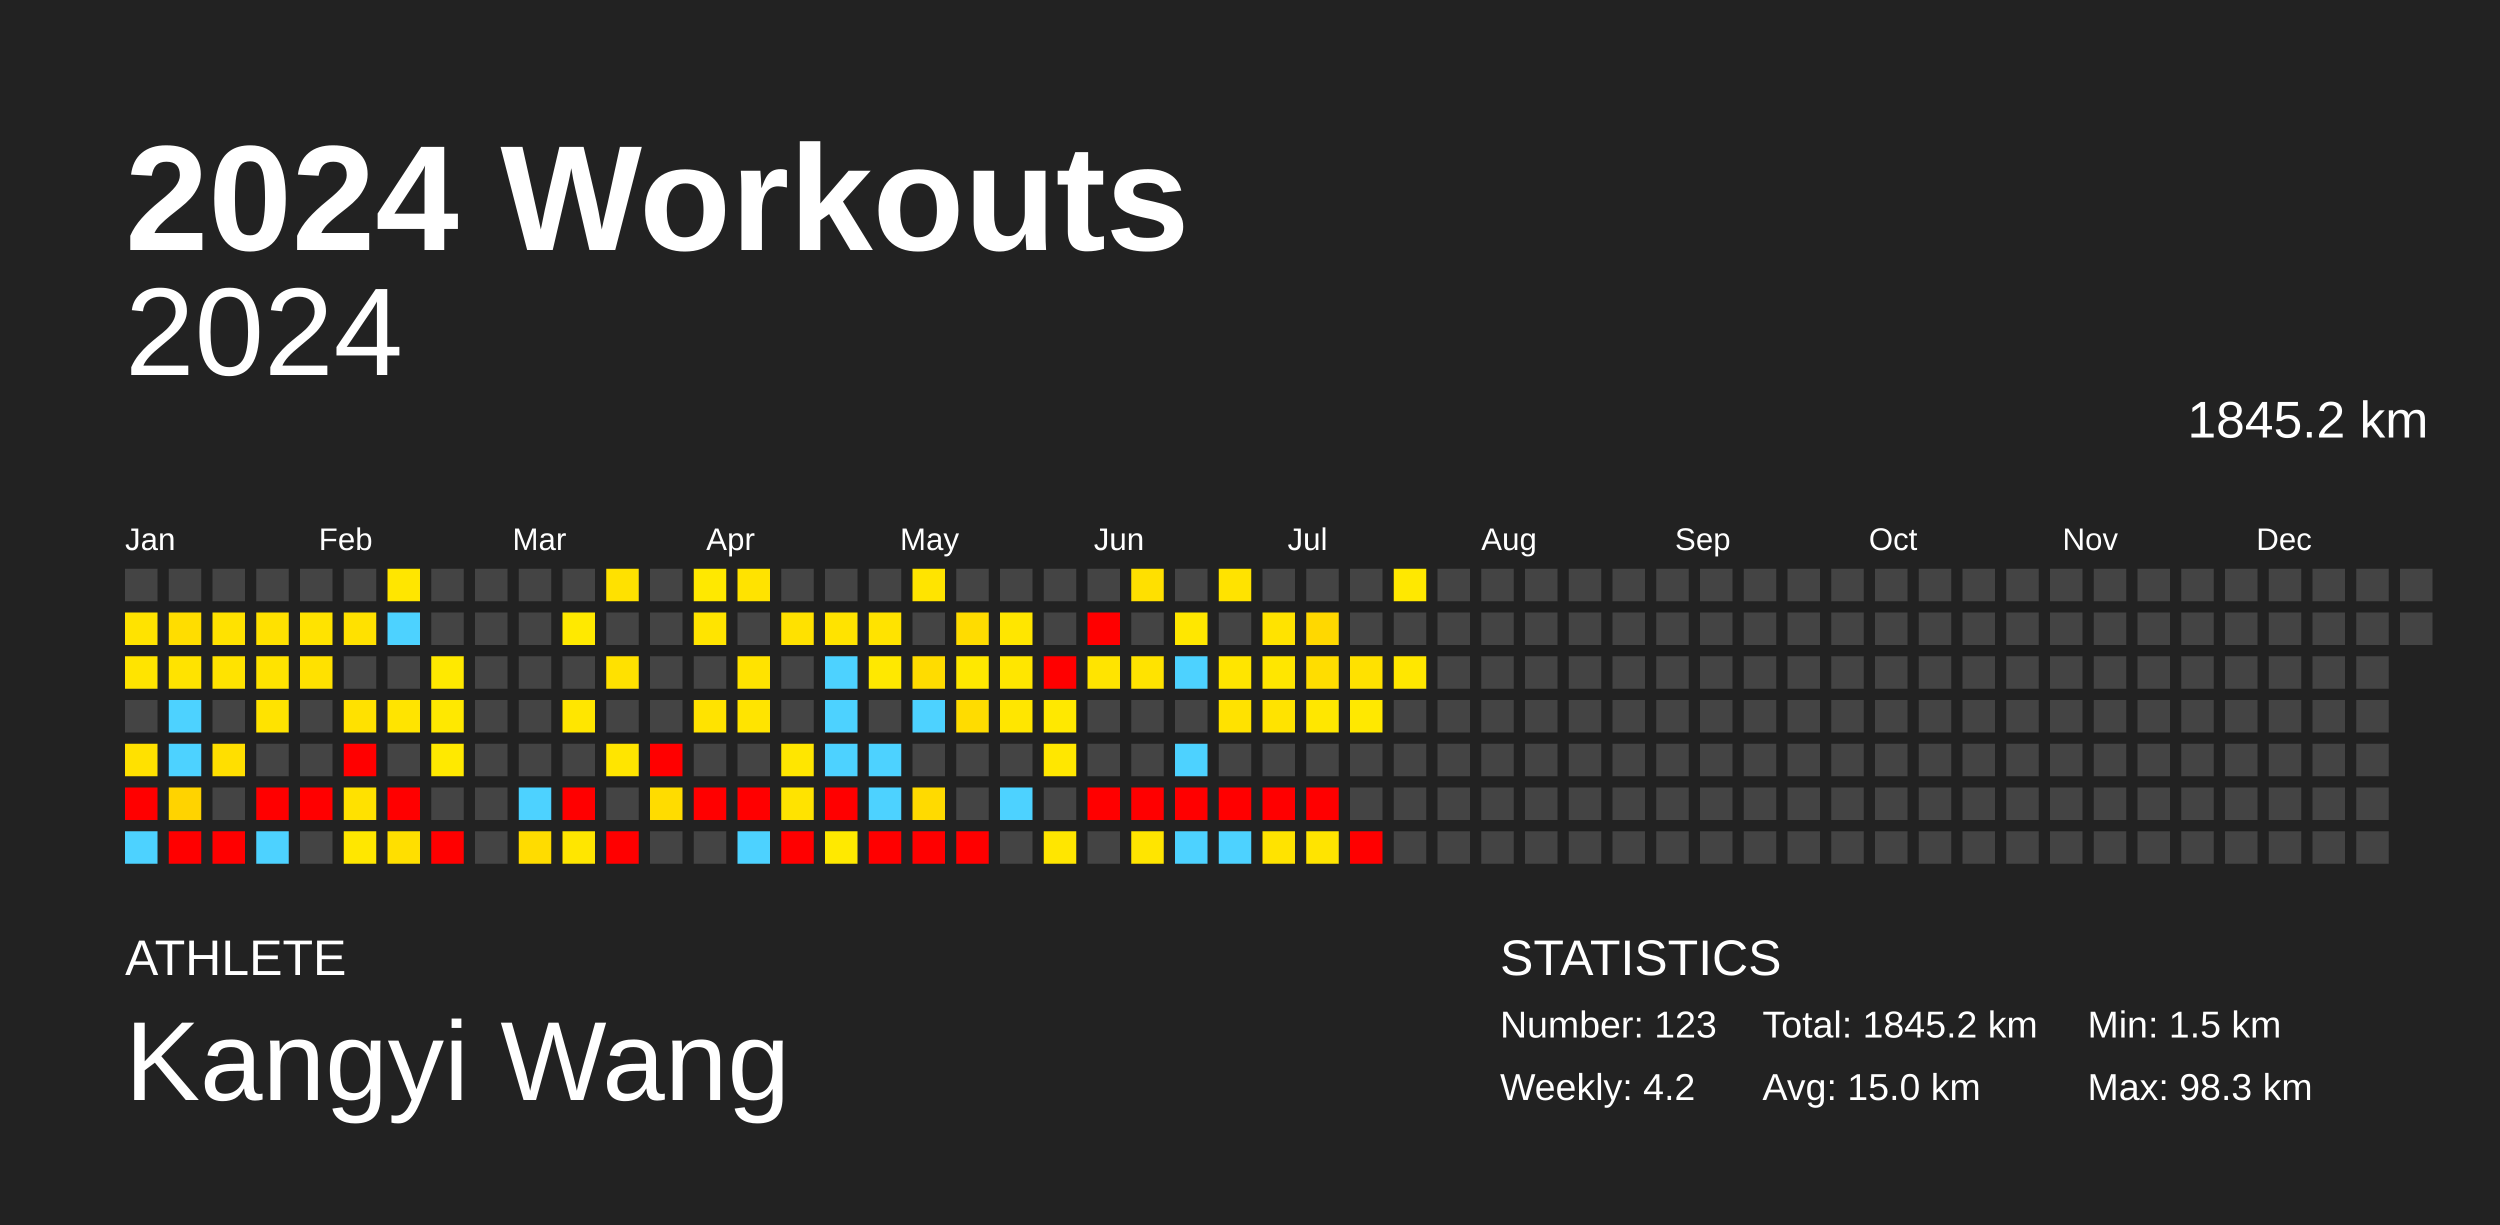
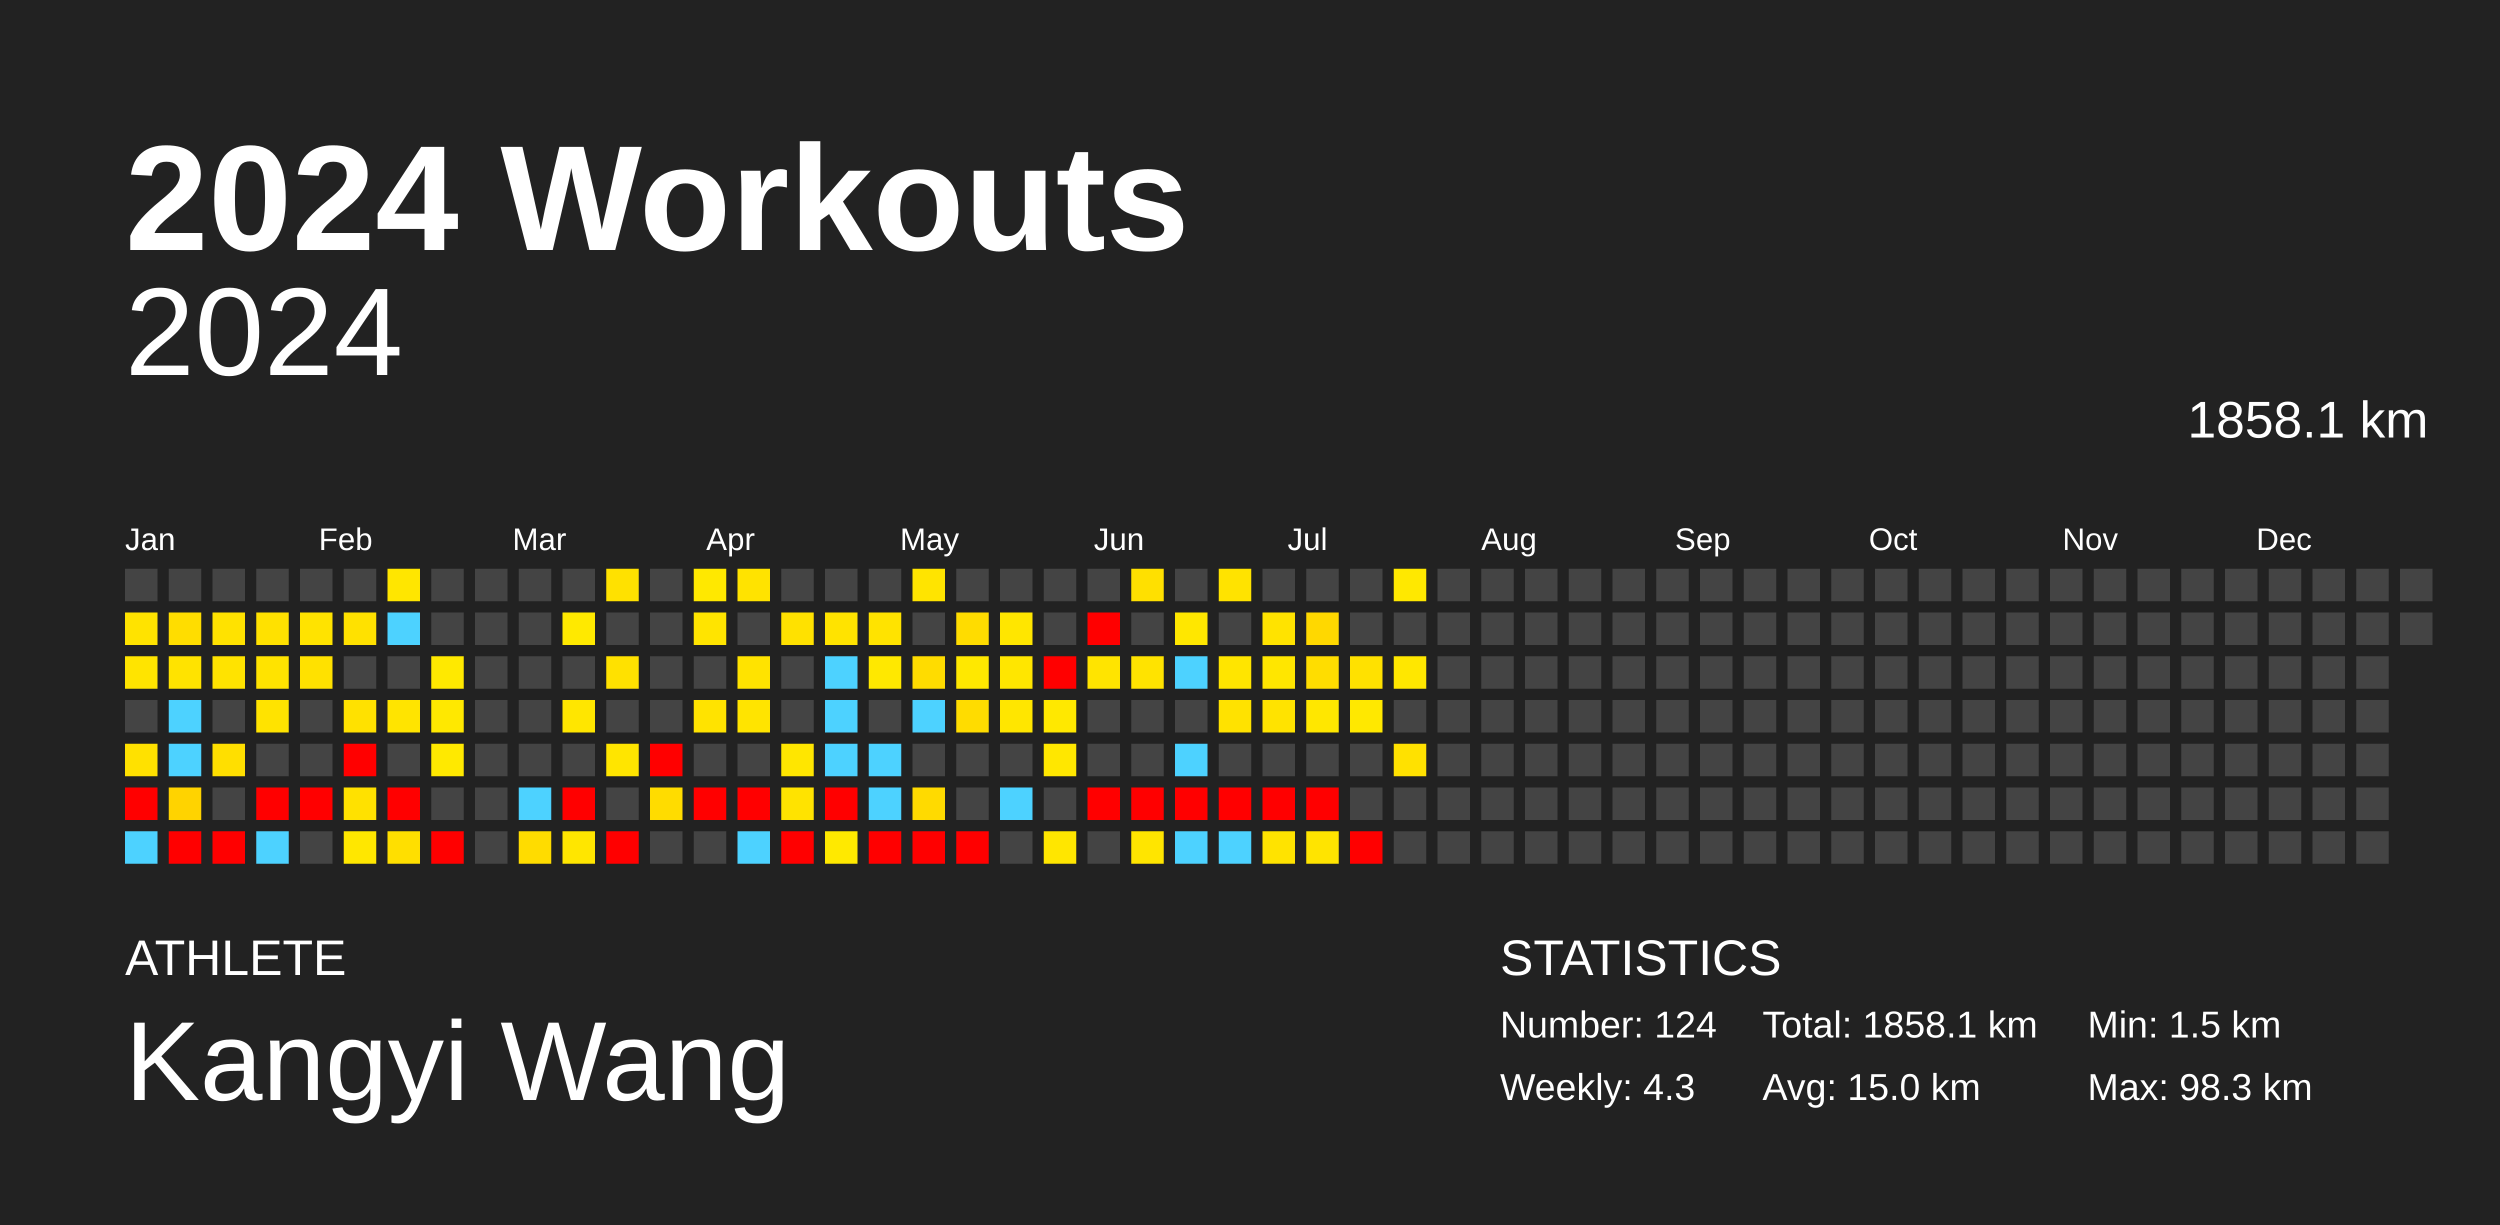
<svg xmlns="http://www.w3.org/2000/svg" baseProfile="full" height="98mm" version="1.1" viewBox="0,0,200,98" width="200mm">
  <defs />
  <rect fill="#222222" height="98" width="200" x="0" y="0" />
  <text fill="#FFFFFF" style="font-size:12px; font-family:Arial; font-weight:bold;" x="10" y="20">2024 Workouts</text>
  <text fill="#FFFFFF" style="font-size:4px; font-family:Arial" x="10" y="78">ATHLETE</text>
  <text fill="#FFFFFF" style="font-size:9px; font-family:Arial" x="10" y="88">Kangyi Wang</text>
  <text fill="#FFFFFF" style="font-size:4px; font-family:Arial" x="120" y="78">STATISTICS</text>
-   <text fill="#FFFFFF" style="font-size:3px; font-family:Arial" x="120" y="83">Number: 123</text>
-   <text fill="#FFFFFF" style="font-size:3px; font-family:Arial" x="120" y="88">Weekly: 4.2</text>
-   <text fill="#FFFFFF" style="font-size:3px; font-family:Arial" x="141" y="83">Total: 1845.2 km</text>
+   <text fill="#FFFFFF" style="font-size:3px; font-family:Arial" x="120" y="83">Number: 124</text>
+   <text fill="#FFFFFF" style="font-size:3px; font-family:Arial" x="120" y="88">Weekly: 4.3</text>
+   <text fill="#FFFFFF" style="font-size:3px; font-family:Arial" x="141" y="83">Total: 1858.1 km</text>
  <text fill="#FFFFFF" style="font-size:3px; font-family:Arial" x="141" y="88">Avg: 15.0 km</text>
  <text fill="#FFFFFF" style="font-size:3px; font-family:Arial" x="167" y="83">Min: 1.5 km</text>
  <text fill="#FFFFFF" style="font-size:3px; font-family:Arial" x="167" y="88">Max: 98.3 km</text>
  <text alignment-baseline="hanging" fill="#FFFFFF" style="font-size:10.0px; font-family:Arial;" x="10" y="30">2024</text>
-   <text alignment-baseline="hanging" fill="#FFFFFF" style="font-size:4.125px; font-family:Arial;" x="175" y="35">1845.2 km</text>
+   <text alignment-baseline="hanging" fill="#FFFFFF" style="font-size:4.125px; font-family:Arial;" x="175" y="35">1858.1 km</text>
  <text fill="#FFFFFF" style="font-size:2.5px; font-family:Arial" x="10.0" y="44">Jan</text>
  <text fill="#FFFFFF" style="font-size:2.5px; font-family:Arial" x="25.5" y="44">Feb</text>
  <text fill="#FFFFFF" style="font-size:2.5px; font-family:Arial" x="41.0" y="44">Mar</text>
  <text fill="#FFFFFF" style="font-size:2.5px; font-family:Arial" x="56.5" y="44">Apr</text>
  <text fill="#FFFFFF" style="font-size:2.5px; font-family:Arial" x="72.0" y="44">May</text>
  <text fill="#FFFFFF" style="font-size:2.5px; font-family:Arial" x="87.5" y="44">Jun</text>
  <text fill="#FFFFFF" style="font-size:2.5px; font-family:Arial" x="103.0" y="44">Jul</text>
  <text fill="#FFFFFF" style="font-size:2.5px; font-family:Arial" x="118.5" y="44">Aug</text>
  <text fill="#FFFFFF" style="font-size:2.5px; font-family:Arial" x="134.0" y="44">Sep</text>
  <text fill="#FFFFFF" style="font-size:2.5px; font-family:Arial" x="149.5" y="44">Oct</text>
  <text fill="#FFFFFF" style="font-size:2.5px; font-family:Arial" x="165.0" y="44">Nov</text>
  <text fill="#FFFFFF" style="font-size:2.5px; font-family:Arial" x="180.5" y="44">Dec</text>
  <rect fill="#444444" height="2.6" width="2.6" x="10.0" y="45.5" />
  <rect fill="#ffe300" height="2.6" width="2.6" x="10.0" y="49.0" />
  <rect fill="#ffe400" height="2.6" width="2.6" x="10.0" y="52.5" />
  <rect fill="#444444" height="2.6" width="2.6" x="10.0" y="56.0" />
  <rect fill="#ffe100" height="2.6" width="2.6" x="10.0" y="59.5" />
  <rect fill="red" height="2.6" width="2.6" x="10.0" y="63.0" />
  <rect fill="#4dd2ff" height="2.6" width="2.6" x="10.0" y="66.5" />
  <rect fill="#444444" height="2.6" width="2.6" x="13.5" y="45.5" />
  <rect fill="#ffdd00" height="2.6" width="2.6" x="13.5" y="49.0" />
  <rect fill="#ffe300" height="2.6" width="2.6" x="13.5" y="52.5" />
  <rect fill="#4dd2ff" height="2.6" width="2.6" x="13.5" y="56.0" />
  <rect fill="#4dd2ff" height="2.6" width="2.6" x="13.5" y="59.5" />
  <rect fill="#ffd300" height="2.6" width="2.6" x="13.5" y="63.0" />
  <rect fill="red" height="2.6" width="2.6" x="13.5" y="66.5" />
  <rect fill="#444444" height="2.6" width="2.6" x="17.0" y="45.5" />
  <rect fill="#ffe200" height="2.6" width="2.6" x="17.0" y="49.0" />
  <rect fill="#ffe300" height="2.6" width="2.6" x="17.0" y="52.5" />
  <rect fill="#444444" height="2.6" width="2.6" x="17.0" y="56.0" />
  <rect fill="#ffdf00" height="2.6" width="2.6" x="17.0" y="59.5" />
  <rect fill="#444444" height="2.6" width="2.6" x="17.0" y="63.0" />
  <rect fill="red" height="2.6" width="2.6" x="17.0" y="66.5" />
  <rect fill="#444444" height="2.6" width="2.6" x="20.5" y="45.5" />
  <rect fill="#ffe100" height="2.6" width="2.6" x="20.5" y="49.0" />
  <rect fill="#ffe300" height="2.6" width="2.6" x="20.5" y="52.5" />
  <rect fill="#ffe300" height="2.6" width="2.6" x="20.5" y="56.0" />
  <rect fill="#444444" height="2.6" width="2.6" x="20.5" y="59.5" />
  <rect fill="red" height="2.6" width="2.6" x="20.5" y="63.0" />
  <rect fill="#4dd2ff" height="2.6" width="2.6" x="20.5" y="66.5" />
  <rect fill="#444444" height="2.6" width="2.6" x="24.0" y="45.5" />
  <rect fill="#ffe300" height="2.6" width="2.6" x="24.0" y="49.0" />
  <rect fill="#ffe100" height="2.6" width="2.6" x="24.0" y="52.5" />
  <rect fill="#444444" height="2.6" width="2.6" x="24.0" y="56.0" />
  <rect fill="#444444" height="2.6" width="2.6" x="24.0" y="59.5" />
  <rect fill="red" height="2.6" width="2.6" x="24.0" y="63.0" />
  <rect fill="#444444" height="2.6" width="2.6" x="24.0" y="66.5" />
  <rect fill="#444444" height="2.6" width="2.6" x="27.5" y="45.5" />
  <rect fill="#ffe100" height="2.6" width="2.6" x="27.5" y="49.0" />
  <rect fill="#444444" height="2.6" width="2.6" x="27.5" y="52.5" />
  <rect fill="#ffe100" height="2.6" width="2.6" x="27.5" y="56.0" />
  <rect fill="red" height="2.6" width="2.6" x="27.5" y="59.5" />
  <rect fill="#ffe100" height="2.6" width="2.6" x="27.5" y="63.0" />
  <rect fill="#ffe700" height="2.6" width="2.6" x="27.5" y="66.5" />
  <rect fill="#ffe600" height="2.6" width="2.6" x="31.0" y="45.5" />
  <rect fill="#4dd2ff" height="2.6" width="2.6" x="31.0" y="49.0" />
  <rect fill="#444444" height="2.6" width="2.6" x="31.0" y="52.5" />
  <rect fill="#ffe400" height="2.6" width="2.6" x="31.0" y="56.0" />
  <rect fill="#444444" height="2.6" width="2.6" x="31.0" y="59.5" />
  <rect fill="red" height="2.6" width="2.6" x="31.0" y="63.0" />
  <rect fill="#ffdf00" height="2.6" width="2.6" x="31.0" y="66.5" />
  <rect fill="#444444" height="2.6" width="2.6" x="34.5" y="45.5" />
  <rect fill="#444444" height="2.6" width="2.6" x="34.5" y="49.0" />
  <rect fill="#ffe900" height="2.6" width="2.6" x="34.5" y="52.5" />
  <rect fill="#ffe800" height="2.6" width="2.6" x="34.5" y="56.0" />
  <rect fill="#ffe900" height="2.6" width="2.6" x="34.5" y="59.5" />
  <rect fill="#444444" height="2.6" width="2.6" x="34.5" y="63.0" />
  <rect fill="red" height="2.6" width="2.6" x="34.5" y="66.5" />
  <rect fill="#444444" height="2.6" width="2.6" x="38.0" y="45.5" />
  <rect fill="#444444" height="2.6" width="2.6" x="38.0" y="49.0" />
  <rect fill="#444444" height="2.6" width="2.6" x="38.0" y="52.5" />
  <rect fill="#444444" height="2.6" width="2.6" x="38.0" y="56.0" />
  <rect fill="#444444" height="2.6" width="2.6" x="38.0" y="59.5" />
  <rect fill="#444444" height="2.6" width="2.6" x="38.0" y="63.0" />
  <rect fill="#444444" height="2.6" width="2.6" x="38.0" y="66.5" />
  <rect fill="#444444" height="2.6" width="2.6" x="41.5" y="45.5" />
  <rect fill="#444444" height="2.6" width="2.6" x="41.5" y="49.0" />
  <rect fill="#444444" height="2.6" width="2.6" x="41.5" y="52.5" />
  <rect fill="#444444" height="2.6" width="2.6" x="41.5" y="56.0" />
  <rect fill="#444444" height="2.6" width="2.6" x="41.5" y="59.5" />
  <rect fill="#4dd2ff" height="2.6" width="2.6" x="41.5" y="63.0" />
  <rect fill="#ffdc00" height="2.6" width="2.6" x="41.5" y="66.5" />
  <rect fill="#444444" height="2.6" width="2.6" x="45.0" y="45.5" />
  <rect fill="#ffe900" height="2.6" width="2.6" x="45.0" y="49.0" />
  <rect fill="#444444" height="2.6" width="2.6" x="45.0" y="52.5" />
  <rect fill="#ffe600" height="2.6" width="2.6" x="45.0" y="56.0" />
  <rect fill="#444444" height="2.6" width="2.6" x="45.0" y="59.5" />
  <rect fill="red" height="2.6" width="2.6" x="45.0" y="63.0" />
  <rect fill="#ffe600" height="2.6" width="2.6" x="45.0" y="66.5" />
  <rect fill="#ffe100" height="2.6" width="2.6" x="48.5" y="45.5" />
  <rect fill="#444444" height="2.6" width="2.6" x="48.5" y="49.0" />
  <rect fill="#ffe100" height="2.6" width="2.6" x="48.5" y="52.5" />
  <rect fill="#444444" height="2.6" width="2.6" x="48.5" y="56.0" />
  <rect fill="#ffe500" height="2.6" width="2.6" x="48.5" y="59.5" />
  <rect fill="#444444" height="2.6" width="2.6" x="48.5" y="63.0" />
  <rect fill="red" height="2.6" width="2.6" x="48.5" y="66.5" />
  <rect fill="#444444" height="2.6" width="2.6" x="52.0" y="45.5" />
  <rect fill="#444444" height="2.6" width="2.6" x="52.0" y="49.0" />
  <rect fill="#444444" height="2.6" width="2.6" x="52.0" y="52.5" />
  <rect fill="#444444" height="2.6" width="2.6" x="52.0" y="56.0" />
  <rect fill="red" height="2.6" width="2.6" x="52.0" y="59.5" />
  <rect fill="#ffdc00" height="2.6" width="2.6" x="52.0" y="63.0" />
  <rect fill="#444444" height="2.6" width="2.6" x="52.0" y="66.5" />
  <rect fill="#ffe800" height="2.6" width="2.6" x="55.5" y="45.5" />
  <rect fill="#ffe400" height="2.6" width="2.6" x="55.5" y="49.0" />
  <rect fill="#444444" height="2.6" width="2.6" x="55.5" y="52.5" />
  <rect fill="#ffe300" height="2.6" width="2.6" x="55.5" y="56.0" />
  <rect fill="#444444" height="2.6" width="2.6" x="55.5" y="59.5" />
  <rect fill="red" height="2.6" width="2.6" x="55.5" y="63.0" />
  <rect fill="#444444" height="2.6" width="2.6" x="55.5" y="66.5" />
  <rect fill="#ffe300" height="2.6" width="2.6" x="59.0" y="45.5" />
  <rect fill="#444444" height="2.6" width="2.6" x="59.0" y="49.0" />
  <rect fill="#ffe300" height="2.6" width="2.6" x="59.0" y="52.5" />
  <rect fill="#ffe400" height="2.6" width="2.6" x="59.0" y="56.0" />
  <rect fill="#444444" height="2.6" width="2.6" x="59.0" y="59.5" />
  <rect fill="red" height="2.6" width="2.6" x="59.0" y="63.0" />
  <rect fill="#4dd2ff" height="2.6" width="2.6" x="59.0" y="66.5" />
  <rect fill="#444444" height="2.6" width="2.6" x="62.5" y="45.5" />
  <rect fill="#ffe100" height="2.6" width="2.6" x="62.5" y="49.0" />
  <rect fill="#444444" height="2.6" width="2.6" x="62.5" y="52.5" />
  <rect fill="#444444" height="2.6" width="2.6" x="62.5" y="56.0" />
  <rect fill="#ffe600" height="2.6" width="2.6" x="62.5" y="59.5" />
  <rect fill="#ffe300" height="2.6" width="2.6" x="62.5" y="63.0" />
  <rect fill="red" height="2.6" width="2.6" x="62.5" y="66.5" />
  <rect fill="#444444" height="2.6" width="2.6" x="66.0" y="45.5" />
  <rect fill="#ffe300" height="2.6" width="2.6" x="66.0" y="49.0" />
  <rect fill="#4dd2ff" height="2.6" width="2.6" x="66.0" y="52.5" />
  <rect fill="#4dd2ff" height="2.6" width="2.6" x="66.0" y="56.0" />
  <rect fill="#4dd2ff" height="2.6" width="2.6" x="66.0" y="59.5" />
  <rect fill="red" height="2.6" width="2.6" x="66.0" y="63.0" />
  <rect fill="#ffe900" height="2.6" width="2.6" x="66.0" y="66.5" />
  <rect fill="#444444" height="2.6" width="2.6" x="69.5" y="45.5" />
  <rect fill="#ffe300" height="2.6" width="2.6" x="69.5" y="49.0" />
  <rect fill="#ffe800" height="2.6" width="2.6" x="69.5" y="52.5" />
  <rect fill="#444444" height="2.6" width="2.6" x="69.5" y="56.0" />
  <rect fill="#4dd2ff" height="2.6" width="2.6" x="69.5" y="59.5" />
  <rect fill="#4dd2ff" height="2.6" width="2.6" x="69.5" y="63.0" />
  <rect fill="red" height="2.6" width="2.6" x="69.5" y="66.5" />
  <rect fill="#ffe400" height="2.6" width="2.6" x="73.0" y="45.5" />
  <rect fill="#444444" height="2.6" width="2.6" x="73.0" y="49.0" />
  <rect fill="#ffdc00" height="2.6" width="2.6" x="73.0" y="52.5" />
  <rect fill="#4dd2ff" height="2.6" width="2.6" x="73.0" y="56.0" />
  <rect fill="#444444" height="2.6" width="2.6" x="73.0" y="59.5" />
  <rect fill="#ffda00" height="2.6" width="2.6" x="73.0" y="63.0" />
  <rect fill="red" height="2.6" width="2.6" x="73.0" y="66.5" />
  <rect fill="#444444" height="2.6" width="2.6" x="76.5" y="45.5" />
  <rect fill="#ffdc00" height="2.6" width="2.6" x="76.5" y="49.0" />
  <rect fill="#ffe800" height="2.6" width="2.6" x="76.5" y="52.5" />
  <rect fill="#ffdc00" height="2.6" width="2.6" x="76.5" y="56.0" />
  <rect fill="#444444" height="2.6" width="2.6" x="76.5" y="59.5" />
  <rect fill="#444444" height="2.6" width="2.6" x="76.5" y="63.0" />
  <rect fill="red" height="2.6" width="2.6" x="76.5" y="66.5" />
  <rect fill="#444444" height="2.6" width="2.6" x="80.0" y="45.5" />
  <rect fill="#ffe600" height="2.6" width="2.6" x="80.0" y="49.0" />
  <rect fill="#ffe600" height="2.6" width="2.6" x="80.0" y="52.5" />
  <rect fill="#ffe600" height="2.6" width="2.6" x="80.0" y="56.0" />
  <rect fill="#444444" height="2.6" width="2.6" x="80.0" y="59.5" />
  <rect fill="#4dd2ff" height="2.6" width="2.6" x="80.0" y="63.0" />
  <rect fill="#444444" height="2.6" width="2.6" x="80.0" y="66.5" />
  <rect fill="#444444" height="2.6" width="2.6" x="83.5" y="45.5" />
  <rect fill="#444444" height="2.6" width="2.6" x="83.5" y="49.0" />
  <rect fill="red" height="2.6" width="2.6" x="83.5" y="52.5" />
  <rect fill="#ffe800" height="2.6" width="2.6" x="83.5" y="56.0" />
  <rect fill="#ffe700" height="2.6" width="2.6" x="83.5" y="59.5" />
  <rect fill="#444444" height="2.6" width="2.6" x="83.5" y="63.0" />
  <rect fill="#ffe600" height="2.6" width="2.6" x="83.5" y="66.5" />
  <rect fill="#444444" height="2.6" width="2.6" x="87.0" y="45.5" />
  <rect fill="red" height="2.6" width="2.6" x="87.0" y="49.0" />
  <rect fill="#ffe400" height="2.6" width="2.6" x="87.0" y="52.5" />
  <rect fill="#444444" height="2.6" width="2.6" x="87.0" y="56.0" />
  <rect fill="#444444" height="2.6" width="2.6" x="87.0" y="59.5" />
  <rect fill="red" height="2.6" width="2.6" x="87.0" y="63.0" />
  <rect fill="#444444" height="2.6" width="2.6" x="87.0" y="66.5" />
  <rect fill="#ffe000" height="2.6" width="2.6" x="90.5" y="45.5" />
  <rect fill="#444444" height="2.6" width="2.6" x="90.5" y="49.0" />
  <rect fill="#ffe300" height="2.6" width="2.6" x="90.5" y="52.5" />
  <rect fill="#444444" height="2.6" width="2.6" x="90.5" y="56.0" />
  <rect fill="#444444" height="2.6" width="2.6" x="90.5" y="59.5" />
  <rect fill="red" height="2.6" width="2.6" x="90.5" y="63.0" />
  <rect fill="#ffe500" height="2.6" width="2.6" x="90.5" y="66.5" />
  <rect fill="#444444" height="2.6" width="2.6" x="94.0" y="45.5" />
  <rect fill="#ffe700" height="2.6" width="2.6" x="94.0" y="49.0" />
  <rect fill="#4dd2ff" height="2.6" width="2.6" x="94.0" y="52.5" />
  <rect fill="#444444" height="2.6" width="2.6" x="94.0" y="56.0" />
  <rect fill="#4dd2ff" height="2.6" width="2.6" x="94.0" y="59.5" />
  <rect fill="red" height="2.6" width="2.6" x="94.0" y="63.0" />
  <rect fill="#4dd2ff" height="2.6" width="2.6" x="94.0" y="66.5" />
  <rect fill="#ffe300" height="2.6" width="2.6" x="97.5" y="45.5" />
  <rect fill="#444444" height="2.6" width="2.6" x="97.5" y="49.0" />
  <rect fill="#ffe500" height="2.6" width="2.6" x="97.5" y="52.5" />
  <rect fill="#ffe200" height="2.6" width="2.6" x="97.5" y="56.0" />
  <rect fill="#444444" height="2.6" width="2.6" x="97.5" y="59.5" />
  <rect fill="red" height="2.6" width="2.6" x="97.5" y="63.0" />
  <rect fill="#4dd2ff" height="2.6" width="2.6" x="97.5" y="66.5" />
  <rect fill="#444444" height="2.6" width="2.6" x="101.0" y="45.5" />
  <rect fill="#ffe300" height="2.6" width="2.6" x="101.0" y="49.0" />
  <rect fill="#ffe600" height="2.6" width="2.6" x="101.0" y="52.5" />
  <rect fill="#ffe300" height="2.6" width="2.6" x="101.0" y="56.0" />
  <rect fill="#444444" height="2.6" width="2.6" x="101.0" y="59.5" />
  <rect fill="red" height="2.6" width="2.6" x="101.0" y="63.0" />
  <rect fill="#ffe300" height="2.6" width="2.6" x="101.0" y="66.5" />
  <rect fill="#444444" height="2.6" width="2.6" x="104.5" y="45.5" />
  <rect fill="#ffd800" height="2.6" width="2.6" x="104.5" y="49.0" />
  <rect fill="#ffdd00" height="2.6" width="2.6" x="104.5" y="52.5" />
  <rect fill="#ffe700" height="2.6" width="2.6" x="104.5" y="56.0" />
  <rect fill="#444444" height="2.6" width="2.6" x="104.5" y="59.5" />
  <rect fill="red" height="2.6" width="2.6" x="104.5" y="63.0" />
  <rect fill="#ffe400" height="2.6" width="2.6" x="104.5" y="66.5" />
  <rect fill="#444444" height="2.6" width="2.6" x="108.0" y="45.5" />
  <rect fill="#444444" height="2.6" width="2.6" x="108.0" y="49.0" />
  <rect fill="#ffe100" height="2.6" width="2.6" x="108.0" y="52.5" />
  <rect fill="#ffe800" height="2.6" width="2.6" x="108.0" y="56.0" />
  <rect fill="#444444" height="2.6" width="2.6" x="108.0" y="59.5" />
  <rect fill="#444444" height="2.6" width="2.6" x="108.0" y="63.0" />
  <rect fill="red" height="2.6" width="2.6" x="108.0" y="66.5" />
  <rect fill="#ffe800" height="2.6" width="2.6" x="111.5" y="45.5" />
  <rect fill="#444444" height="2.6" width="2.6" x="111.5" y="49.0" />
  <rect fill="#ffe700" height="2.6" width="2.6" x="111.5" y="52.5" />
  <rect fill="#444444" height="2.6" width="2.6" x="111.5" y="56.0" />
-   <rect fill="#444444" height="2.6" width="2.6" x="111.5" y="59.5" />
+   <rect fill="#ffe100" height="2.6" width="2.6" x="111.5" y="59.5" />
  <rect fill="#444444" height="2.6" width="2.6" x="111.5" y="63.0" />
  <rect fill="#444444" height="2.6" width="2.6" x="111.5" y="66.5" />
  <rect fill="#444444" height="2.6" width="2.6" x="115.0" y="45.5" />
  <rect fill="#444444" height="2.6" width="2.6" x="115.0" y="49.0" />
  <rect fill="#444444" height="2.6" width="2.6" x="115.0" y="52.5" />
  <rect fill="#444444" height="2.6" width="2.6" x="115.0" y="56.0" />
  <rect fill="#444444" height="2.6" width="2.6" x="115.0" y="59.5" />
  <rect fill="#444444" height="2.6" width="2.6" x="115.0" y="63.0" />
  <rect fill="#444444" height="2.6" width="2.6" x="115.0" y="66.5" />
  <rect fill="#444444" height="2.6" width="2.6" x="118.5" y="45.5" />
  <rect fill="#444444" height="2.6" width="2.6" x="118.5" y="49.0" />
  <rect fill="#444444" height="2.6" width="2.6" x="118.5" y="52.5" />
  <rect fill="#444444" height="2.6" width="2.6" x="118.5" y="56.0" />
  <rect fill="#444444" height="2.6" width="2.6" x="118.5" y="59.5" />
  <rect fill="#444444" height="2.6" width="2.6" x="118.5" y="63.0" />
  <rect fill="#444444" height="2.6" width="2.6" x="118.5" y="66.5" />
  <rect fill="#444444" height="2.6" width="2.6" x="122.0" y="45.5" />
  <rect fill="#444444" height="2.6" width="2.6" x="122.0" y="49.0" />
  <rect fill="#444444" height="2.6" width="2.6" x="122.0" y="52.5" />
  <rect fill="#444444" height="2.6" width="2.6" x="122.0" y="56.0" />
  <rect fill="#444444" height="2.6" width="2.6" x="122.0" y="59.5" />
  <rect fill="#444444" height="2.6" width="2.6" x="122.0" y="63.0" />
  <rect fill="#444444" height="2.6" width="2.6" x="122.0" y="66.5" />
  <rect fill="#444444" height="2.6" width="2.6" x="125.5" y="45.5" />
  <rect fill="#444444" height="2.6" width="2.6" x="125.5" y="49.0" />
  <rect fill="#444444" height="2.6" width="2.6" x="125.5" y="52.5" />
  <rect fill="#444444" height="2.6" width="2.6" x="125.5" y="56.0" />
  <rect fill="#444444" height="2.6" width="2.6" x="125.5" y="59.5" />
  <rect fill="#444444" height="2.6" width="2.6" x="125.5" y="63.0" />
  <rect fill="#444444" height="2.6" width="2.6" x="125.5" y="66.5" />
  <rect fill="#444444" height="2.6" width="2.6" x="129.0" y="45.5" />
  <rect fill="#444444" height="2.6" width="2.6" x="129.0" y="49.0" />
  <rect fill="#444444" height="2.6" width="2.6" x="129.0" y="52.5" />
  <rect fill="#444444" height="2.6" width="2.6" x="129.0" y="56.0" />
  <rect fill="#444444" height="2.6" width="2.6" x="129.0" y="59.5" />
  <rect fill="#444444" height="2.6" width="2.6" x="129.0" y="63.0" />
  <rect fill="#444444" height="2.6" width="2.6" x="129.0" y="66.5" />
  <rect fill="#444444" height="2.6" width="2.6" x="132.5" y="45.5" />
  <rect fill="#444444" height="2.6" width="2.6" x="132.5" y="49.0" />
  <rect fill="#444444" height="2.6" width="2.6" x="132.5" y="52.5" />
  <rect fill="#444444" height="2.6" width="2.6" x="132.5" y="56.0" />
  <rect fill="#444444" height="2.6" width="2.6" x="132.5" y="59.5" />
  <rect fill="#444444" height="2.6" width="2.6" x="132.5" y="63.0" />
  <rect fill="#444444" height="2.6" width="2.6" x="132.5" y="66.5" />
  <rect fill="#444444" height="2.6" width="2.6" x="136.0" y="45.5" />
  <rect fill="#444444" height="2.6" width="2.6" x="136.0" y="49.0" />
  <rect fill="#444444" height="2.6" width="2.6" x="136.0" y="52.5" />
  <rect fill="#444444" height="2.6" width="2.6" x="136.0" y="56.0" />
  <rect fill="#444444" height="2.6" width="2.6" x="136.0" y="59.5" />
  <rect fill="#444444" height="2.6" width="2.6" x="136.0" y="63.0" />
  <rect fill="#444444" height="2.6" width="2.6" x="136.0" y="66.5" />
  <rect fill="#444444" height="2.6" width="2.6" x="139.5" y="45.5" />
  <rect fill="#444444" height="2.6" width="2.6" x="139.5" y="49.0" />
  <rect fill="#444444" height="2.6" width="2.6" x="139.5" y="52.5" />
  <rect fill="#444444" height="2.6" width="2.6" x="139.5" y="56.0" />
  <rect fill="#444444" height="2.6" width="2.6" x="139.5" y="59.5" />
  <rect fill="#444444" height="2.6" width="2.6" x="139.5" y="63.0" />
  <rect fill="#444444" height="2.6" width="2.6" x="139.5" y="66.5" />
  <rect fill="#444444" height="2.6" width="2.6" x="143.0" y="45.5" />
  <rect fill="#444444" height="2.6" width="2.6" x="143.0" y="49.0" />
  <rect fill="#444444" height="2.6" width="2.6" x="143.0" y="52.5" />
  <rect fill="#444444" height="2.6" width="2.6" x="143.0" y="56.0" />
  <rect fill="#444444" height="2.6" width="2.6" x="143.0" y="59.5" />
  <rect fill="#444444" height="2.6" width="2.6" x="143.0" y="63.0" />
  <rect fill="#444444" height="2.6" width="2.6" x="143.0" y="66.5" />
  <rect fill="#444444" height="2.6" width="2.6" x="146.5" y="45.5" />
  <rect fill="#444444" height="2.6" width="2.6" x="146.5" y="49.0" />
  <rect fill="#444444" height="2.6" width="2.6" x="146.5" y="52.5" />
  <rect fill="#444444" height="2.6" width="2.6" x="146.5" y="56.0" />
  <rect fill="#444444" height="2.6" width="2.6" x="146.5" y="59.5" />
  <rect fill="#444444" height="2.6" width="2.6" x="146.5" y="63.0" />
  <rect fill="#444444" height="2.6" width="2.6" x="146.5" y="66.5" />
  <rect fill="#444444" height="2.6" width="2.6" x="150.0" y="45.5" />
  <rect fill="#444444" height="2.6" width="2.6" x="150.0" y="49.0" />
  <rect fill="#444444" height="2.6" width="2.6" x="150.0" y="52.5" />
  <rect fill="#444444" height="2.6" width="2.6" x="150.0" y="56.0" />
  <rect fill="#444444" height="2.6" width="2.6" x="150.0" y="59.5" />
  <rect fill="#444444" height="2.6" width="2.6" x="150.0" y="63.0" />
  <rect fill="#444444" height="2.6" width="2.6" x="150.0" y="66.5" />
  <rect fill="#444444" height="2.6" width="2.6" x="153.5" y="45.5" />
  <rect fill="#444444" height="2.6" width="2.6" x="153.5" y="49.0" />
  <rect fill="#444444" height="2.6" width="2.6" x="153.5" y="52.5" />
  <rect fill="#444444" height="2.6" width="2.6" x="153.5" y="56.0" />
  <rect fill="#444444" height="2.6" width="2.6" x="153.5" y="59.5" />
  <rect fill="#444444" height="2.6" width="2.6" x="153.5" y="63.0" />
  <rect fill="#444444" height="2.6" width="2.6" x="153.5" y="66.5" />
  <rect fill="#444444" height="2.6" width="2.6" x="157.0" y="45.5" />
  <rect fill="#444444" height="2.6" width="2.6" x="157.0" y="49.0" />
  <rect fill="#444444" height="2.6" width="2.6" x="157.0" y="52.5" />
  <rect fill="#444444" height="2.6" width="2.6" x="157.0" y="56.0" />
  <rect fill="#444444" height="2.6" width="2.6" x="157.0" y="59.5" />
  <rect fill="#444444" height="2.6" width="2.6" x="157.0" y="63.0" />
  <rect fill="#444444" height="2.6" width="2.6" x="157.0" y="66.5" />
  <rect fill="#444444" height="2.6" width="2.6" x="160.5" y="45.5" />
  <rect fill="#444444" height="2.6" width="2.6" x="160.5" y="49.0" />
  <rect fill="#444444" height="2.6" width="2.6" x="160.5" y="52.5" />
  <rect fill="#444444" height="2.6" width="2.6" x="160.5" y="56.0" />
  <rect fill="#444444" height="2.6" width="2.6" x="160.5" y="59.5" />
  <rect fill="#444444" height="2.6" width="2.6" x="160.5" y="63.0" />
  <rect fill="#444444" height="2.6" width="2.6" x="160.5" y="66.5" />
  <rect fill="#444444" height="2.6" width="2.6" x="164.0" y="45.5" />
  <rect fill="#444444" height="2.6" width="2.6" x="164.0" y="49.0" />
  <rect fill="#444444" height="2.6" width="2.6" x="164.0" y="52.5" />
  <rect fill="#444444" height="2.6" width="2.6" x="164.0" y="56.0" />
  <rect fill="#444444" height="2.6" width="2.6" x="164.0" y="59.5" />
  <rect fill="#444444" height="2.6" width="2.6" x="164.0" y="63.0" />
  <rect fill="#444444" height="2.6" width="2.6" x="164.0" y="66.5" />
  <rect fill="#444444" height="2.6" width="2.6" x="167.5" y="45.5" />
  <rect fill="#444444" height="2.6" width="2.6" x="167.5" y="49.0" />
  <rect fill="#444444" height="2.6" width="2.6" x="167.5" y="52.5" />
  <rect fill="#444444" height="2.6" width="2.6" x="167.5" y="56.0" />
  <rect fill="#444444" height="2.6" width="2.6" x="167.5" y="59.5" />
  <rect fill="#444444" height="2.6" width="2.6" x="167.5" y="63.0" />
  <rect fill="#444444" height="2.6" width="2.6" x="167.5" y="66.5" />
  <rect fill="#444444" height="2.6" width="2.6" x="171.0" y="45.5" />
  <rect fill="#444444" height="2.6" width="2.6" x="171.0" y="49.0" />
  <rect fill="#444444" height="2.6" width="2.6" x="171.0" y="52.5" />
  <rect fill="#444444" height="2.6" width="2.6" x="171.0" y="56.0" />
  <rect fill="#444444" height="2.6" width="2.6" x="171.0" y="59.5" />
  <rect fill="#444444" height="2.6" width="2.6" x="171.0" y="63.0" />
  <rect fill="#444444" height="2.6" width="2.6" x="171.0" y="66.5" />
  <rect fill="#444444" height="2.6" width="2.6" x="174.5" y="45.5" />
  <rect fill="#444444" height="2.6" width="2.6" x="174.5" y="49.0" />
  <rect fill="#444444" height="2.6" width="2.6" x="174.5" y="52.5" />
  <rect fill="#444444" height="2.6" width="2.6" x="174.5" y="56.0" />
  <rect fill="#444444" height="2.6" width="2.6" x="174.5" y="59.5" />
  <rect fill="#444444" height="2.6" width="2.6" x="174.5" y="63.0" />
  <rect fill="#444444" height="2.6" width="2.6" x="174.5" y="66.5" />
  <rect fill="#444444" height="2.6" width="2.6" x="178.0" y="45.5" />
  <rect fill="#444444" height="2.6" width="2.6" x="178.0" y="49.0" />
  <rect fill="#444444" height="2.6" width="2.6" x="178.0" y="52.5" />
  <rect fill="#444444" height="2.6" width="2.6" x="178.0" y="56.0" />
  <rect fill="#444444" height="2.6" width="2.6" x="178.0" y="59.5" />
  <rect fill="#444444" height="2.6" width="2.6" x="178.0" y="63.0" />
  <rect fill="#444444" height="2.6" width="2.6" x="178.0" y="66.5" />
  <rect fill="#444444" height="2.6" width="2.6" x="181.5" y="45.5" />
  <rect fill="#444444" height="2.6" width="2.6" x="181.5" y="49.0" />
  <rect fill="#444444" height="2.6" width="2.6" x="181.5" y="52.5" />
  <rect fill="#444444" height="2.6" width="2.6" x="181.5" y="56.0" />
  <rect fill="#444444" height="2.6" width="2.6" x="181.5" y="59.5" />
  <rect fill="#444444" height="2.6" width="2.6" x="181.5" y="63.0" />
  <rect fill="#444444" height="2.6" width="2.6" x="181.5" y="66.5" />
  <rect fill="#444444" height="2.6" width="2.6" x="185.0" y="45.5" />
  <rect fill="#444444" height="2.6" width="2.6" x="185.0" y="49.0" />
  <rect fill="#444444" height="2.6" width="2.6" x="185.0" y="52.5" />
  <rect fill="#444444" height="2.6" width="2.6" x="185.0" y="56.0" />
  <rect fill="#444444" height="2.6" width="2.6" x="185.0" y="59.5" />
  <rect fill="#444444" height="2.6" width="2.6" x="185.0" y="63.0" />
  <rect fill="#444444" height="2.6" width="2.6" x="185.0" y="66.5" />
  <rect fill="#444444" height="2.6" width="2.6" x="188.5" y="45.5" />
  <rect fill="#444444" height="2.6" width="2.6" x="188.5" y="49.0" />
  <rect fill="#444444" height="2.6" width="2.6" x="188.5" y="52.5" />
  <rect fill="#444444" height="2.6" width="2.6" x="188.5" y="56.0" />
  <rect fill="#444444" height="2.6" width="2.6" x="188.5" y="59.5" />
  <rect fill="#444444" height="2.6" width="2.6" x="188.5" y="63.0" />
  <rect fill="#444444" height="2.6" width="2.6" x="188.5" y="66.5" />
  <rect fill="#444444" height="2.6" width="2.6" x="192.0" y="45.5" />
  <rect fill="#444444" height="2.6" width="2.6" x="192.0" y="49.0" />
</svg>
